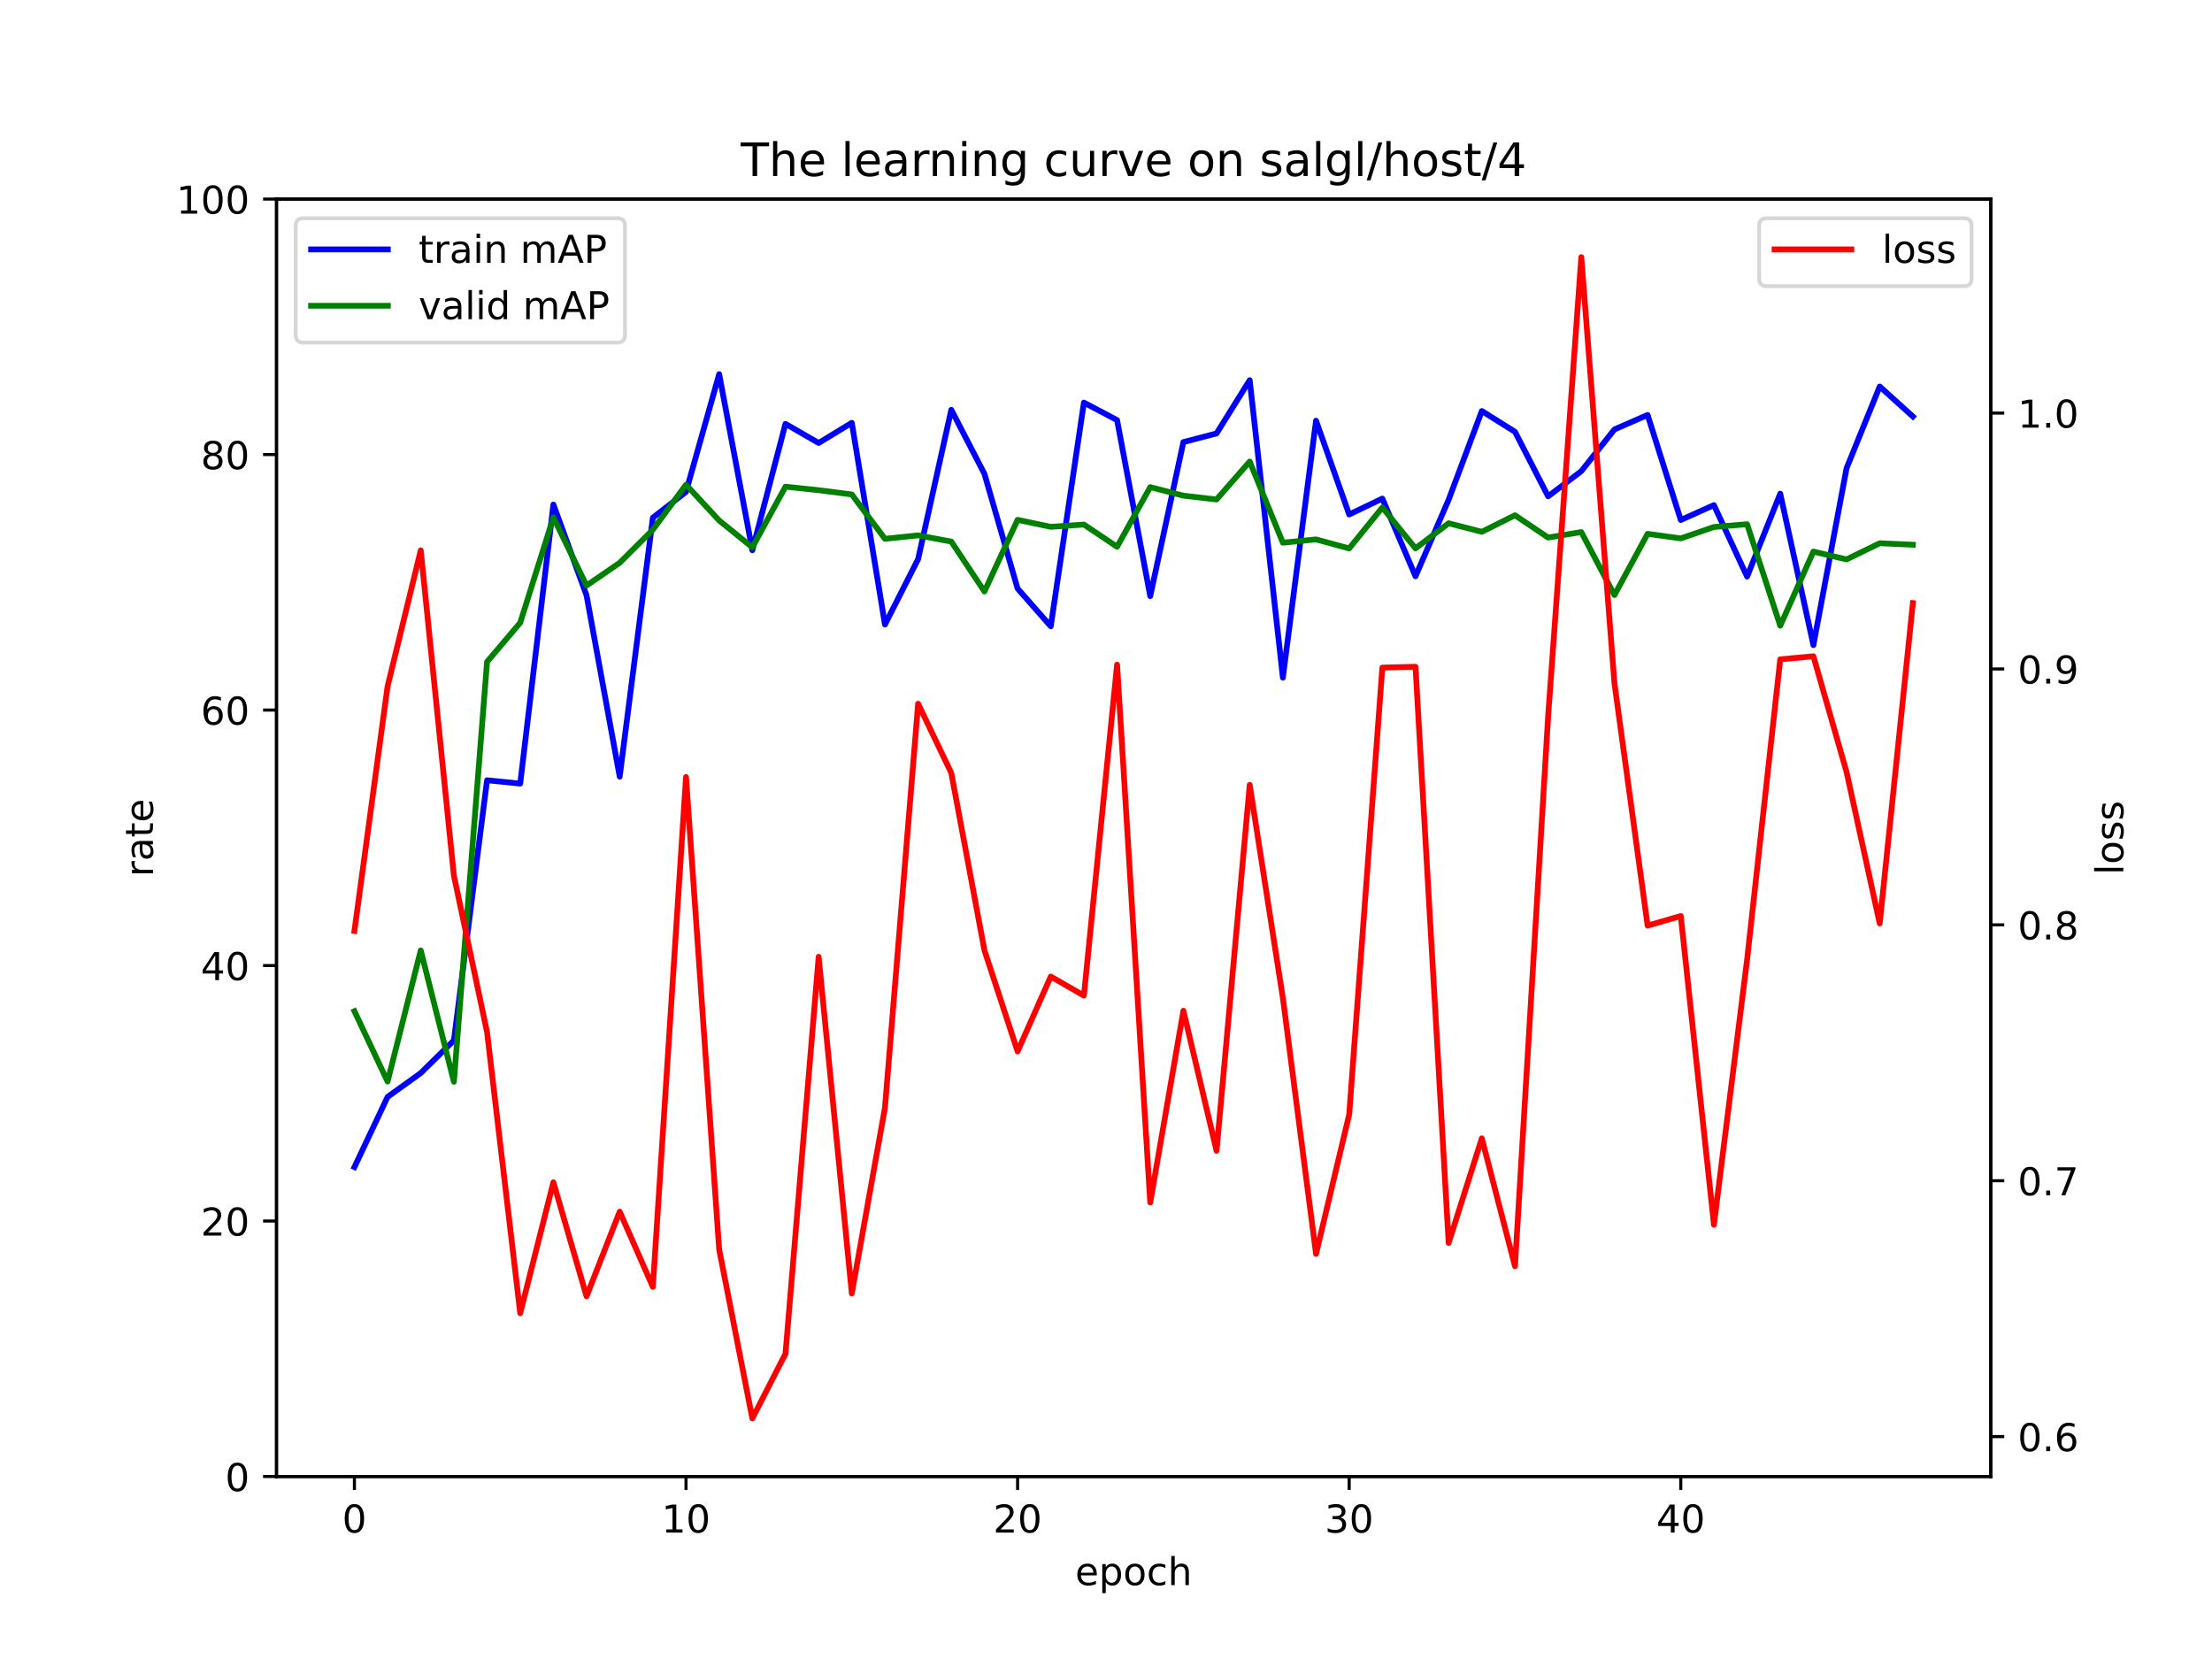
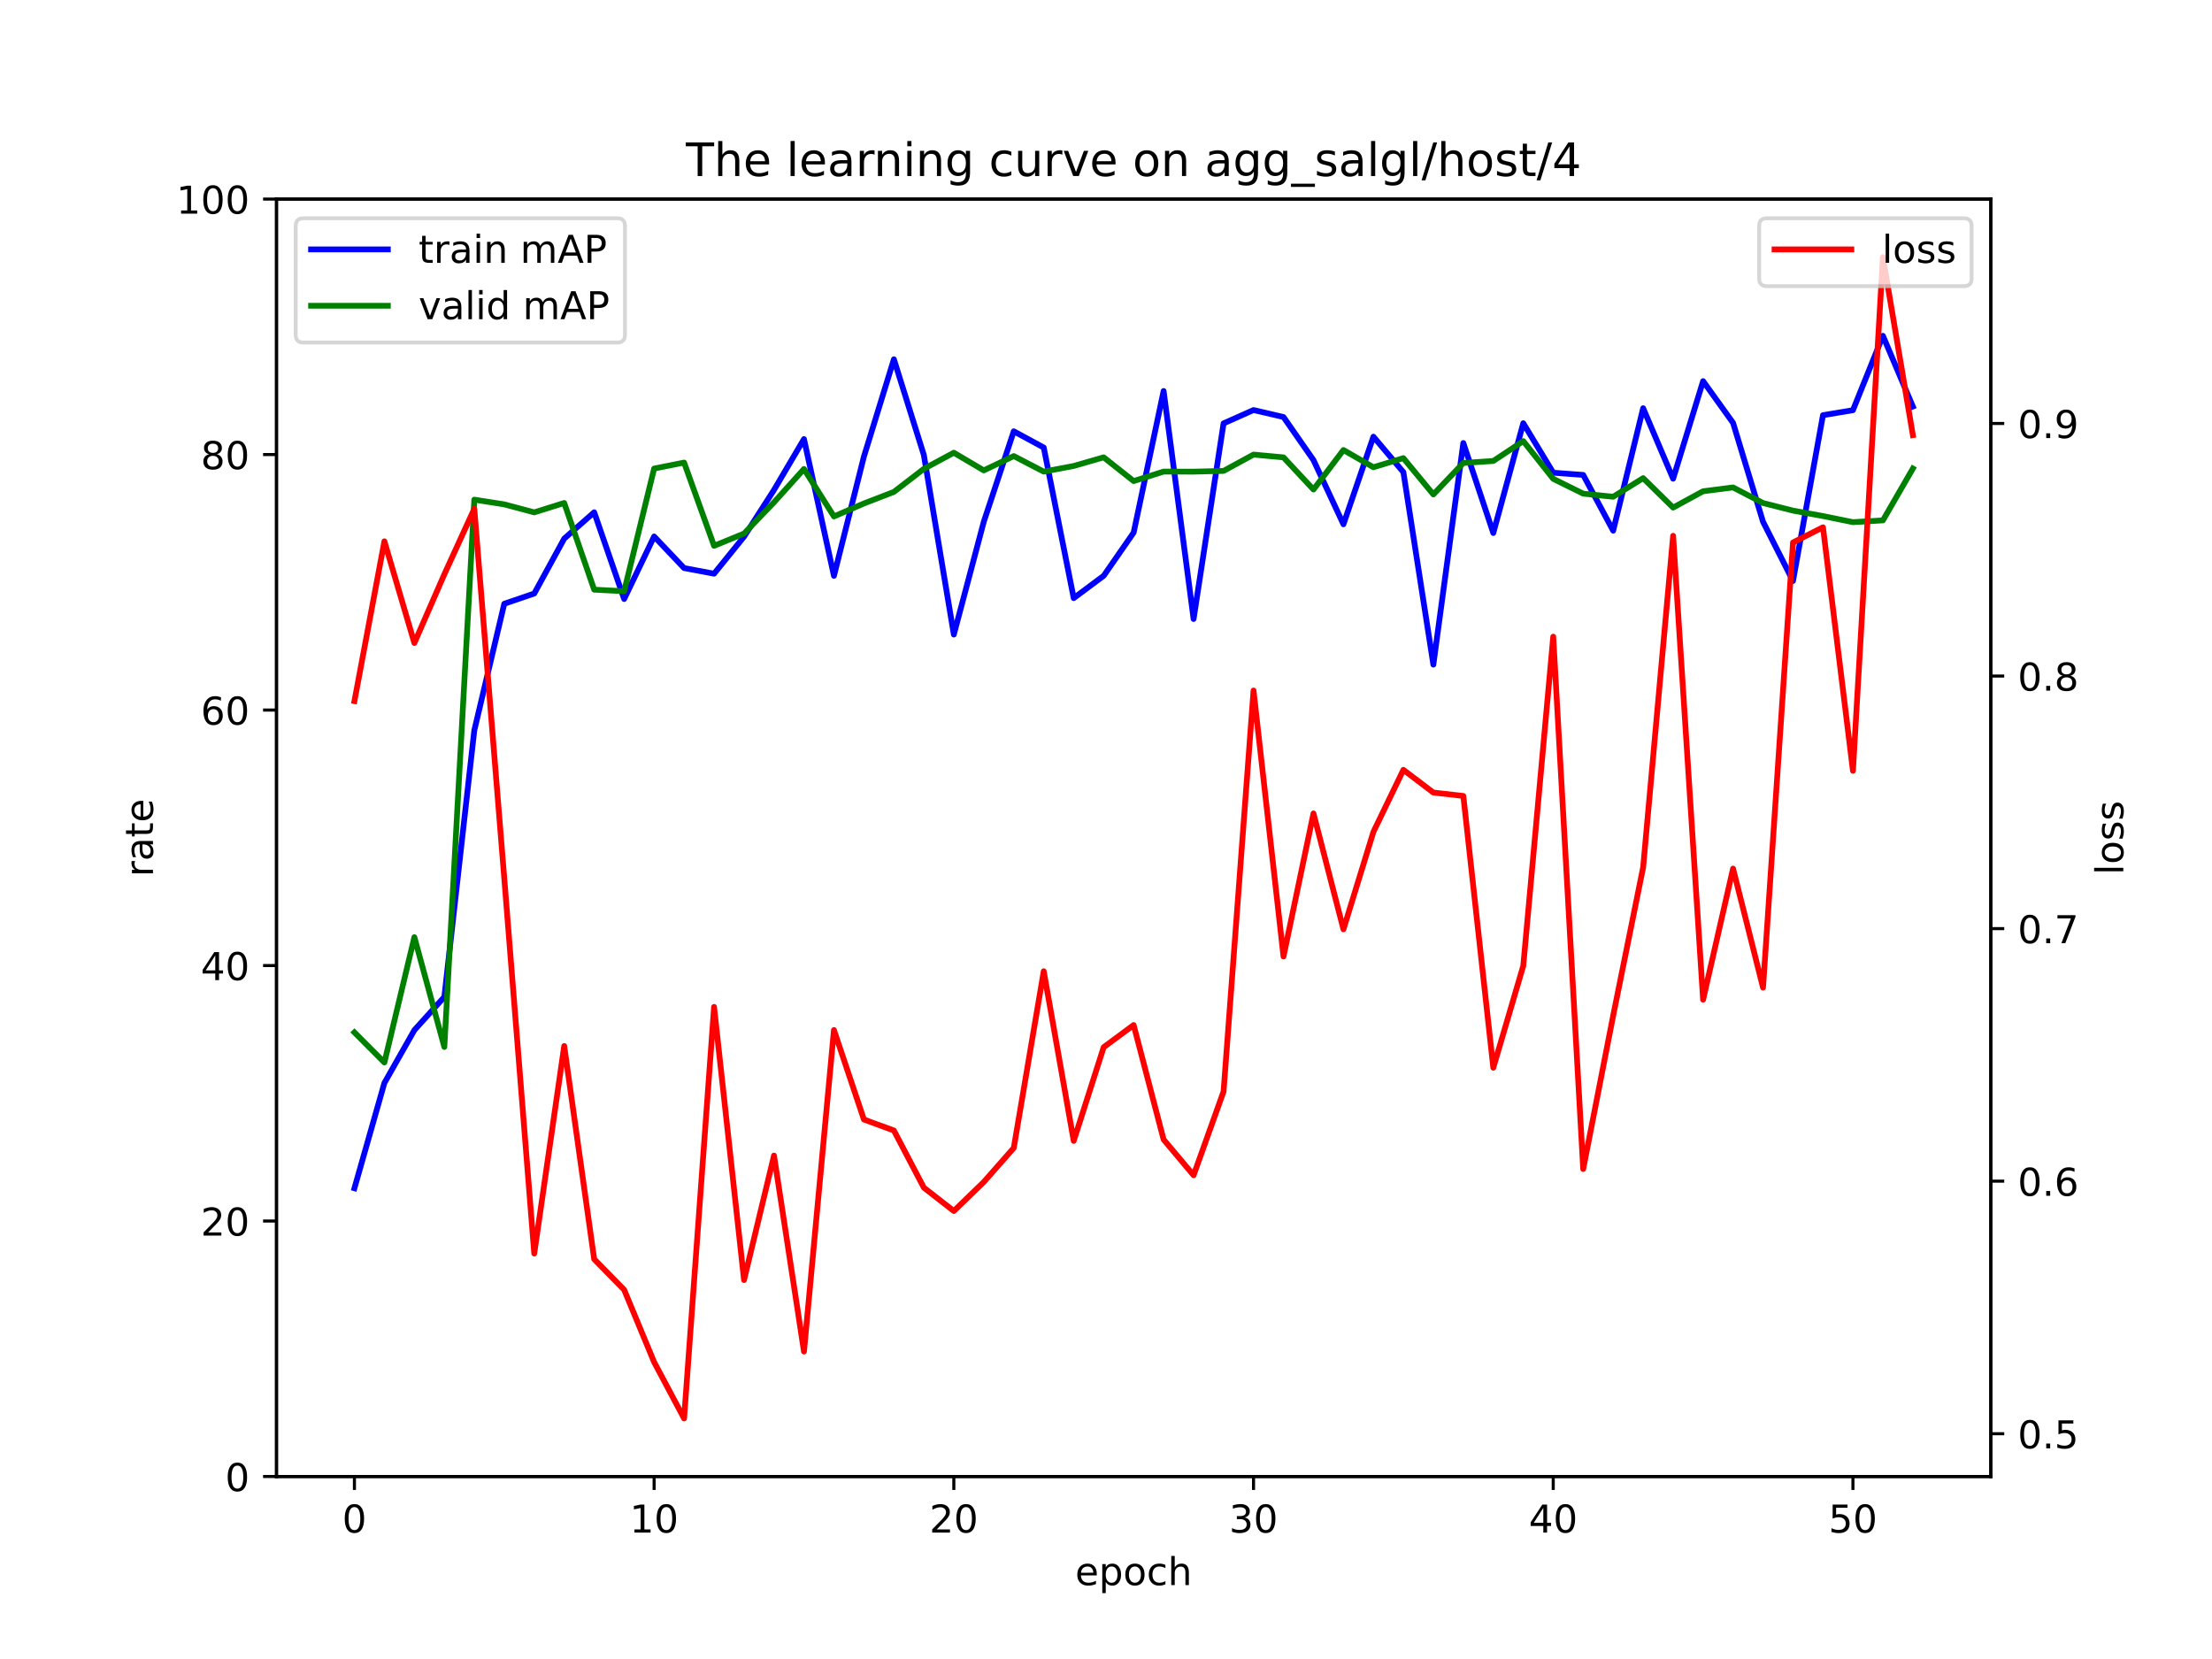
<svg xmlns="http://www.w3.org/2000/svg" xmlns:xlink="http://www.w3.org/1999/xlink" width="576pt" height="432pt" viewBox="0 0 576 432" version="1.1">
  <defs>
    <style type="text/css">*{stroke-linejoin: round; stroke-linecap: butt}</style>
  </defs>
  <g id="figure_1">
    <g id="patch_1">
      <path d="M 0 432  L 576 432  L 576 0  L 0 0  z " style="fill: #ffffff" />
    </g>
    <g id="axes_1">
      <g id="patch_2">
        <path d="M 72 384.48  L 518.4 384.48  L 518.4 51.84  L 72 51.84  z " style="fill: #ffffff" />
      </g>
      <g id="matplotlib.axis_1">
        <g id="xtick_1">
          <g id="line2d_1">
            <defs>
-               <path id="m170de4377d" d="M 0 0  L 0 3.5  " style="stroke: #000000; stroke-width: 0.8" />
-             </defs>
-             <g>
-               <use xlink:href="#m170de4377d" x="92.291" y="384.48" style="stroke: #000000; stroke-width: 0.8" />
+               <path id="mefab39e347" d="M 0 0  L 0 3.5  " style="stroke: #000000; stroke-width: 0.8" />
+             </defs>
+             <g>
+               <use xlink:href="#mefab39e347" x="92.291" y="384.48" style="stroke: #000000; stroke-width: 0.8" />
            </g>
          </g>
          <g id="text_1">
            <g transform="translate(89.10966 399.0784) scale(0.1 -0.1)">
              <defs>
                <path id="DejaVuSans-30" d="M 2034 4250  Q 1547 4250 1301 3770  Q 1056 3291 1056 2328  Q 1056 1369 1301 889  Q 1547 409 2034 409  Q 2525 409 2770 889  Q 3016 1369 3016 2328  Q 3016 3291 2770 3770  Q 2525 4250 2034 4250  z M 2034 4750  Q 2819 4750 3233 4129  Q 3647 3509 3647 2328  Q 3647 1150 3233 529  Q 2819 -91 2034 -91  Q 1250 -91 836 529  Q 422 1150 422 2328  Q 422 3509 836 4129  Q 1250 4750 2034 4750  z " transform="scale(0.015625)" />
              </defs>
              <use xlink:href="#DejaVuSans-30" />
            </g>
          </g>
        </g>
        <g id="xtick_2">
          <g id="line2d_2">
            <g>
-               <use xlink:href="#m170de4377d" x="178.635" y="384.48" style="stroke: #000000; stroke-width: 0.8" />
+               <use xlink:href="#mefab39e347" x="170.333" y="384.48" style="stroke: #000000; stroke-width: 0.8" />
            </g>
          </g>
          <g id="text_2">
-             <g transform="translate(172.2727 399.0784) scale(0.1 -0.1)">
+             <g transform="translate(163.9704 399.0784) scale(0.1 -0.1)">
              <defs>
                <path id="DejaVuSans-31" d="M 794 531  L 1825 531  L 1825 4091  L 703 3866  L 703 4441  L 1819 4666  L 2450 4666  L 2450 531  L 3481 531  L 3481 0  L 794 0  L 794 531  z " transform="scale(0.015625)" />
              </defs>
              <use xlink:href="#DejaVuSans-31" />
              <use xlink:href="#DejaVuSans-30" x="63.623" />
            </g>
          </g>
        </g>
        <g id="xtick_3">
          <g id="line2d_3">
            <g>
-               <use xlink:href="#m170de4377d" x="264.979" y="384.48" style="stroke: #000000; stroke-width: 0.8" />
+               <use xlink:href="#mefab39e347" x="248.375" y="384.48" style="stroke: #000000; stroke-width: 0.8" />
            </g>
          </g>
          <g id="text_3">
-             <g transform="translate(258.617 399.0784) scale(0.1 -0.1)">
+             <g transform="translate(242.0123 399.0784) scale(0.1 -0.1)">
              <defs>
                <path id="DejaVuSans-32" d="M 1228 531  L 3431 531  L 3431 0  L 469 0  L 469 531  Q 828 903 1448 1529  Q 2069 2156 2228 2338  Q 2531 2678 2651 2914  Q 2772 3150 2772 3378  Q 2772 3750 2511 3984  Q 2250 4219 1831 4219  Q 1534 4219 1204 4116  Q 875 4013 500 3803  L 500 4441  Q 881 4594 1212 4672  Q 1544 4750 1819 4750  Q 2544 4750 2975 4387  Q 3406 4025 3406 3419  Q 3406 3131 3298 2873  Q 3191 2616 2906 2266  Q 2828 2175 2409 1742  Q 1991 1309 1228 531  z " transform="scale(0.015625)" />
              </defs>
              <use xlink:href="#DejaVuSans-32" />
              <use xlink:href="#DejaVuSans-30" x="63.623" />
            </g>
          </g>
        </g>
        <g id="xtick_4">
          <g id="line2d_4">
            <g>
-               <use xlink:href="#m170de4377d" x="351.324" y="384.48" style="stroke: #000000; stroke-width: 0.8" />
+               <use xlink:href="#mefab39e347" x="326.417" y="384.48" style="stroke: #000000; stroke-width: 0.8" />
            </g>
          </g>
          <g id="text_4">
-             <g transform="translate(344.9613 399.0784) scale(0.1 -0.1)">
+             <g transform="translate(320.0543 399.0784) scale(0.1 -0.1)">
              <defs>
                <path id="DejaVuSans-33" d="M 2597 2516  Q 3050 2419 3304 2112  Q 3559 1806 3559 1356  Q 3559 666 3084 287  Q 2609 -91 1734 -91  Q 1441 -91 1130 -33  Q 819 25 488 141  L 488 750  Q 750 597 1062 519  Q 1375 441 1716 441  Q 2309 441 2620 675  Q 2931 909 2931 1356  Q 2931 1769 2642 2001  Q 2353 2234 1838 2234  L 1294 2234  L 1294 2753  L 1863 2753  Q 2328 2753 2575 2939  Q 2822 3125 2822 3475  Q 2822 3834 2567 4026  Q 2313 4219 1838 4219  Q 1578 4219 1281 4162  Q 984 4106 628 3988  L 628 4550  Q 988 4650 1302 4700  Q 1616 4750 1894 4750  Q 2613 4750 3031 4423  Q 3450 4097 3450 3541  Q 3450 3153 3228 2886  Q 3006 2619 2597 2516  z " transform="scale(0.015625)" />
              </defs>
              <use xlink:href="#DejaVuSans-33" />
              <use xlink:href="#DejaVuSans-30" x="63.623" />
            </g>
          </g>
        </g>
        <g id="xtick_5">
          <g id="line2d_5">
            <g>
-               <use xlink:href="#m170de4377d" x="437.668" y="384.48" style="stroke: #000000; stroke-width: 0.8" />
+               <use xlink:href="#mefab39e347" x="404.459" y="384.48" style="stroke: #000000; stroke-width: 0.8" />
            </g>
          </g>
          <g id="text_5">
-             <g transform="translate(431.3056 399.0784) scale(0.1 -0.1)">
+             <g transform="translate(398.0962 399.0784) scale(0.1 -0.1)">
              <defs>
                <path id="DejaVuSans-34" d="M 2419 4116  L 825 1625  L 2419 1625  L 2419 4116  z M 2253 4666  L 3047 4666  L 3047 1625  L 3713 1625  L 3713 1100  L 3047 1100  L 3047 0  L 2419 0  L 2419 1100  L 313 1100  L 313 1709  L 2253 4666  z " transform="scale(0.015625)" />
              </defs>
              <use xlink:href="#DejaVuSans-34" />
              <use xlink:href="#DejaVuSans-30" x="63.623" />
            </g>
          </g>
        </g>
-         <g id="text_6">
+         <g id="xtick_6">
+           <g id="line2d_6">
+             <g>
+               <use xlink:href="#mefab39e347" x="482.501" y="384.48" style="stroke: #000000; stroke-width: 0.8" />
+             </g>
+           </g>
+           <g id="text_6">
+             <g transform="translate(476.1382 399.0784) scale(0.1 -0.1)">
+               <defs>
+                 <path id="DejaVuSans-35" d="M 691 4666  L 3169 4666  L 3169 4134  L 1269 4134  L 1269 2991  Q 1406 3038 1543 3061  Q 1681 3084 1819 3084  Q 2600 3084 3056 2656  Q 3513 2228 3513 1497  Q 3513 744 3044 326  Q 2575 -91 1722 -91  Q 1428 -91 1123 -41  Q 819 9 494 109  L 494 744  Q 775 591 1075 516  Q 1375 441 1709 441  Q 2250 441 2565 725  Q 2881 1009 2881 1497  Q 2881 1984 2565 2268  Q 2250 2553 1709 2553  Q 1456 2553 1204 2497  Q 953 2441 691 2322  L 691 4666  z " transform="scale(0.015625)" />
+               </defs>
+               <use xlink:href="#DejaVuSans-35" />
+               <use xlink:href="#DejaVuSans-30" x="63.623" />
+             </g>
+           </g>
+         </g>
+         <g id="text_7">
          <g transform="translate(279.9719 412.7566) scale(0.1 -0.1)">
            <defs>
              <path id="DejaVuSans-65" d="M 3597 1894  L 3597 1613  L 953 1613  Q 991 1019 1311 708  Q 1631 397 2203 397  Q 2534 397 2845 478  Q 3156 559 3463 722  L 3463 178  Q 3153 47 2828 -22  Q 2503 -91 2169 -91  Q 1331 -91 842 396  Q 353 884 353 1716  Q 353 2575 817 3079  Q 1281 3584 2069 3584  Q 2775 3584 3186 3129  Q 3597 2675 3597 1894  z M 3022 2063  Q 3016 2534 2758 2815  Q 2500 3097 2075 3097  Q 1594 3097 1305 2825  Q 1016 2553 972 2059  L 3022 2063  z " transform="scale(0.015625)" />
              <path id="DejaVuSans-70" d="M 1159 525  L 1159 -1331  L 581 -1331  L 581 3500  L 1159 3500  L 1159 2969  Q 1341 3281 1617 3432  Q 1894 3584 2278 3584  Q 2916 3584 3314 3078  Q 3713 2572 3713 1747  Q 3713 922 3314 415  Q 2916 -91 2278 -91  Q 1894 -91 1617 61  Q 1341 213 1159 525  z M 3116 1747  Q 3116 2381 2855 2742  Q 2594 3103 2138 3103  Q 1681 3103 1420 2742  Q 1159 2381 1159 1747  Q 1159 1113 1420 752  Q 1681 391 2138 391  Q 2594 391 2855 752  Q 3116 1113 3116 1747  z " transform="scale(0.015625)" />
              <path id="DejaVuSans-6f" d="M 1959 3097  Q 1497 3097 1228 2736  Q 959 2375 959 1747  Q 959 1119 1226 758  Q 1494 397 1959 397  Q 2419 397 2687 759  Q 2956 1122 2956 1747  Q 2956 2369 2687 2733  Q 2419 3097 1959 3097  z M 1959 3584  Q 2709 3584 3137 3096  Q 3566 2609 3566 1747  Q 3566 888 3137 398  Q 2709 -91 1959 -91  Q 1206 -91 779 398  Q 353 888 353 1747  Q 353 2609 779 3096  Q 1206 3584 1959 3584  z " transform="scale(0.015625)" />
              <path id="DejaVuSans-63" d="M 3122 3366  L 3122 2828  Q 2878 2963 2633 3030  Q 2388 3097 2138 3097  Q 1578 3097 1268 2742  Q 959 2388 959 1747  Q 959 1106 1268 751  Q 1578 397 2138 397  Q 2388 397 2633 464  Q 2878 531 3122 666  L 3122 134  Q 2881 22 2623 -34  Q 2366 -91 2075 -91  Q 1284 -91 818 406  Q 353 903 353 1747  Q 353 2603 823 3093  Q 1294 3584 2113 3584  Q 2378 3584 2631 3529  Q 2884 3475 3122 3366  z " transform="scale(0.015625)" />
              <path id="DejaVuSans-68" d="M 3513 2113  L 3513 0  L 2938 0  L 2938 2094  Q 2938 2591 2744 2837  Q 2550 3084 2163 3084  Q 1697 3084 1428 2787  Q 1159 2491 1159 1978  L 1159 0  L 581 0  L 581 4863  L 1159 4863  L 1159 2956  Q 1366 3272 1645 3428  Q 1925 3584 2291 3584  Q 2894 3584 3203 3211  Q 3513 2838 3513 2113  z " transform="scale(0.015625)" />
            </defs>
            <use xlink:href="#DejaVuSans-65" />
            <use xlink:href="#DejaVuSans-70" x="61.523" />
            <use xlink:href="#DejaVuSans-6f" x="125" />
            <use xlink:href="#DejaVuSans-63" x="186.182" />
            <use xlink:href="#DejaVuSans-68" x="241.162" />
          </g>
        </g>
      </g>
      <g id="matplotlib.axis_2">
        <g id="ytick_1">
-           <g id="line2d_6">
-             <defs>
-               <path id="mcff411cd5b" d="M 0 0  L -3.5 0  " style="stroke: #000000; stroke-width: 0.8" />
-             </defs>
-             <g>
-               <use xlink:href="#mcff411cd5b" x="72" y="384.48" style="stroke: #000000; stroke-width: 0.8" />
-             </g>
-           </g>
-           <g id="text_7">
+           <g id="line2d_7">
+             <defs>
+               <path id="m7142cb81d9" d="M 0 0  L -3.5 0  " style="stroke: #000000; stroke-width: 0.8" />
+             </defs>
+             <g>
+               <use xlink:href="#m7142cb81d9" x="72" y="384.48" style="stroke: #000000; stroke-width: 0.8" />
+             </g>
+           </g>
+           <g id="text_8">
            <g transform="translate(58.6375 388.2792) scale(0.1 -0.1)">
              <use xlink:href="#DejaVuSans-30" />
            </g>
          </g>
        </g>
        <g id="ytick_2">
-           <g id="line2d_7">
-             <g>
-               <use xlink:href="#mcff411cd5b" x="72" y="317.952" style="stroke: #000000; stroke-width: 0.8" />
-             </g>
-           </g>
-           <g id="text_8">
+           <g id="line2d_8">
+             <g>
+               <use xlink:href="#m7142cb81d9" x="72" y="317.952" style="stroke: #000000; stroke-width: 0.8" />
+             </g>
+           </g>
+           <g id="text_9">
            <g transform="translate(52.275 321.7512) scale(0.1 -0.1)">
              <use xlink:href="#DejaVuSans-32" />
              <use xlink:href="#DejaVuSans-30" x="63.623" />
            </g>
          </g>
        </g>
        <g id="ytick_3">
-           <g id="line2d_8">
-             <g>
-               <use xlink:href="#mcff411cd5b" x="72" y="251.424" style="stroke: #000000; stroke-width: 0.8" />
-             </g>
-           </g>
-           <g id="text_9">
+           <g id="line2d_9">
+             <g>
+               <use xlink:href="#m7142cb81d9" x="72" y="251.424" style="stroke: #000000; stroke-width: 0.8" />
+             </g>
+           </g>
+           <g id="text_10">
            <g transform="translate(52.275 255.2232) scale(0.1 -0.1)">
              <use xlink:href="#DejaVuSans-34" />
              <use xlink:href="#DejaVuSans-30" x="63.623" />
            </g>
          </g>
        </g>
        <g id="ytick_4">
-           <g id="line2d_9">
-             <g>
-               <use xlink:href="#mcff411cd5b" x="72" y="184.896" style="stroke: #000000; stroke-width: 0.8" />
-             </g>
-           </g>
-           <g id="text_10">
+           <g id="line2d_10">
+             <g>
+               <use xlink:href="#m7142cb81d9" x="72" y="184.896" style="stroke: #000000; stroke-width: 0.8" />
+             </g>
+           </g>
+           <g id="text_11">
            <g transform="translate(52.275 188.6952) scale(0.1 -0.1)">
              <defs>
                <path id="DejaVuSans-36" d="M 2113 2584  Q 1688 2584 1439 2293  Q 1191 2003 1191 1497  Q 1191 994 1439 701  Q 1688 409 2113 409  Q 2538 409 2786 701  Q 3034 994 3034 1497  Q 3034 2003 2786 2293  Q 2538 2584 2113 2584  z M 3366 4563  L 3366 3988  Q 3128 4100 2886 4159  Q 2644 4219 2406 4219  Q 1781 4219 1451 3797  Q 1122 3375 1075 2522  Q 1259 2794 1537 2939  Q 1816 3084 2150 3084  Q 2853 3084 3261 2657  Q 3669 2231 3669 1497  Q 3669 778 3244 343  Q 2819 -91 2113 -91  Q 1303 -91 875 529  Q 447 1150 447 2328  Q 447 3434 972 4092  Q 1497 4750 2381 4750  Q 2619 4750 2861 4703  Q 3103 4656 3366 4563  z " transform="scale(0.015625)" />
              </defs>
              <use xlink:href="#DejaVuSans-36" />
              <use xlink:href="#DejaVuSans-30" x="63.623" />
            </g>
          </g>
        </g>
        <g id="ytick_5">
-           <g id="line2d_10">
-             <g>
-               <use xlink:href="#mcff411cd5b" x="72" y="118.368" style="stroke: #000000; stroke-width: 0.8" />
-             </g>
-           </g>
-           <g id="text_11">
+           <g id="line2d_11">
+             <g>
+               <use xlink:href="#m7142cb81d9" x="72" y="118.368" style="stroke: #000000; stroke-width: 0.8" />
+             </g>
+           </g>
+           <g id="text_12">
            <g transform="translate(52.275 122.1672) scale(0.1 -0.1)">
              <defs>
                <path id="DejaVuSans-38" d="M 2034 2216  Q 1584 2216 1326 1975  Q 1069 1734 1069 1313  Q 1069 891 1326 650  Q 1584 409 2034 409  Q 2484 409 2743 651  Q 3003 894 3003 1313  Q 3003 1734 2745 1975  Q 2488 2216 2034 2216  z M 1403 2484  Q 997 2584 770 2862  Q 544 3141 544 3541  Q 544 4100 942 4425  Q 1341 4750 2034 4750  Q 2731 4750 3128 4425  Q 3525 4100 3525 3541  Q 3525 3141 3298 2862  Q 3072 2584 2669 2484  Q 3125 2378 3379 2068  Q 3634 1759 3634 1313  Q 3634 634 3220 271  Q 2806 -91 2034 -91  Q 1263 -91 848 271  Q 434 634 434 1313  Q 434 1759 690 2068  Q 947 2378 1403 2484  z M 1172 3481  Q 1172 3119 1398 2916  Q 1625 2713 2034 2713  Q 2441 2713 2670 2916  Q 2900 3119 2900 3481  Q 2900 3844 2670 4047  Q 2441 4250 2034 4250  Q 1625 4250 1398 4047  Q 1172 3844 1172 3481  z " transform="scale(0.015625)" />
              </defs>
              <use xlink:href="#DejaVuSans-38" />
              <use xlink:href="#DejaVuSans-30" x="63.623" />
            </g>
          </g>
        </g>
        <g id="ytick_6">
-           <g id="line2d_11">
-             <g>
-               <use xlink:href="#mcff411cd5b" x="72" y="51.84" style="stroke: #000000; stroke-width: 0.8" />
-             </g>
-           </g>
-           <g id="text_12">
+           <g id="line2d_12">
+             <g>
+               <use xlink:href="#m7142cb81d9" x="72" y="51.84" style="stroke: #000000; stroke-width: 0.8" />
+             </g>
+           </g>
+           <g id="text_13">
            <g transform="translate(45.9125 55.63922) scale(0.1 -0.1)">
              <use xlink:href="#DejaVuSans-31" />
              <use xlink:href="#DejaVuSans-30" x="63.623" />
              <use xlink:href="#DejaVuSans-30" x="127.246" />
            </g>
          </g>
        </g>
-         <g id="text_13">
+         <g id="text_14">
          <g transform="translate(39.83281 228.3162) rotate(-90) scale(0.1 -0.1)">
            <defs>
              <path id="DejaVuSans-72" d="M 2631 2963  Q 2534 3019 2420 3045  Q 2306 3072 2169 3072  Q 1681 3072 1420 2755  Q 1159 2438 1159 1844  L 1159 0  L 581 0  L 581 3500  L 1159 3500  L 1159 2956  Q 1341 3275 1631 3429  Q 1922 3584 2338 3584  Q 2397 3584 2469 3576  Q 2541 3569 2628 3553  L 2631 2963  z " transform="scale(0.015625)" />
              <path id="DejaVuSans-61" d="M 2194 1759  Q 1497 1759 1228 1600  Q 959 1441 959 1056  Q 959 750 1161 570  Q 1363 391 1709 391  Q 2188 391 2477 730  Q 2766 1069 2766 1631  L 2766 1759  L 2194 1759  z M 3341 1997  L 3341 0  L 2766 0  L 2766 531  Q 2569 213 2275 61  Q 1981 -91 1556 -91  Q 1019 -91 701 211  Q 384 513 384 1019  Q 384 1609 779 1909  Q 1175 2209 1959 2209  L 2766 2209  L 2766 2266  Q 2766 2663 2505 2880  Q 2244 3097 1772 3097  Q 1472 3097 1187 3025  Q 903 2953 641 2809  L 641 3341  Q 956 3463 1253 3523  Q 1550 3584 1831 3584  Q 2591 3584 2966 3190  Q 3341 2797 3341 1997  z " transform="scale(0.015625)" />
              <path id="DejaVuSans-74" d="M 1172 4494  L 1172 3500  L 2356 3500  L 2356 3053  L 1172 3053  L 1172 1153  Q 1172 725 1289 603  Q 1406 481 1766 481  L 2356 481  L 2356 0  L 1766 0  Q 1100 0 847 248  Q 594 497 594 1153  L 594 3053  L 172 3053  L 172 3500  L 594 3500  L 594 4494  L 1172 4494  z " transform="scale(0.015625)" />
            </defs>
            <use xlink:href="#DejaVuSans-72" />
            <use xlink:href="#DejaVuSans-61" x="41.113" />
            <use xlink:href="#DejaVuSans-74" x="102.393" />
            <use xlink:href="#DejaVuSans-65" x="141.602" />
          </g>
        </g>
      </g>
-       <g id="line2d_12">
-         <path d="M 92.291 303.914  L 100.925 285.637  L 109.56 279.419  L 118.194 270.921  L 126.829 203.172  L 135.463 204.041  L 144.097 131.379  L 152.732 155.029  L 161.366 202.243  L 170.001 134.815  L 178.635 128.089  L 187.27 97.427  L 195.904 143.286  L 204.538 110.369  L 213.173 115.351  L 221.807 110.102  L 230.442 162.624  L 239.076 145.594  L 247.711 106.706  L 256.345 123.386  L 264.979 153.26  L 273.614 163.088  L 282.248 104.83  L 290.883 109.386  L 299.517 155.237  L 308.152 115.118  L 316.786 112.866  L 325.421 98.993  L 334.055 176.462  L 342.689 109.541  L 351.324 133.973  L 359.958 129.829  L 368.593 150.068  L 377.227 130.115  L 385.862 107.025  L 394.496 112.431  L 403.13 129.249  L 411.765 122.687  L 420.399 111.824  L 429.034 108.052  L 437.668 135.405  L 446.303 131.529  L 454.937 150.149  L 463.571 128.549  L 472.206 167.99  L 480.84 121.925  L 489.475 100.648  L 498.109 108.454  " clip-path="url(#p7d8b9d8cb1)" style="fill: none; stroke: #0000ff; stroke-width: 1.5; stroke-linecap: square" />
-       </g>
      <g id="line2d_13">
-         <path d="M 92.291 263.308  L 100.925 281.637  L 109.56 247.483  L 118.194 281.69  L 126.829 172.336  L 135.463 162.157  L 144.097 134.728  L 152.732 152.478  L 161.366 146.548  L 170.001 137.94  L 178.635 126.214  L 187.27 135.532  L 195.904 142.519  L 204.538 126.732  L 213.173 127.644  L 221.807 128.754  L 230.442 140.305  L 239.076 139.409  L 247.711 141.024  L 256.345 154.021  L 264.979 135.364  L 273.614 137.185  L 282.248 136.59  L 290.883 142.374  L 299.517 126.843  L 308.152 129.065  L 316.786 130.069  L 325.421 120.181  L 334.055 141.318  L 342.689 140.458  L 351.324 142.806  L 359.958 132.139  L 368.593 142.79  L 377.227 136.255  L 385.862 138.483  L 394.496 134.17  L 403.13 139.98  L 411.765 138.552  L 420.399 154.95  L 429.034 139.013  L 437.668 140.198  L 446.303 137.23  L 454.937 136.507  L 463.571 162.937  L 472.206 143.625  L 480.84 145.67  L 489.475 141.46  L 498.109 141.85  " clip-path="url(#p7d8b9d8cb1)" style="fill: none; stroke: #008000; stroke-width: 1.5; stroke-linecap: square" />
+         <path d="M 92.291 309.418  L 100.095 282.001  L 107.899 268.242  L 115.703 259.597  L 123.508 190.184  L 131.312 157.218  L 139.116 154.555  L 146.92 140.258  L 154.724 133.393  L 162.529 155.985  L 170.333 139.695  L 178.137 147.924  L 185.941 149.388  L 193.745 139.747  L 201.55 127.575  L 209.354 114.332  L 217.158 149.954  L 224.962 118.898  L 232.766 93.553  L 240.571 118.49  L 248.375 165.236  L 256.179 135.851  L 263.983 112.31  L 271.787 116.535  L 279.592 155.754  L 287.396 149.939  L 295.2 138.685  L 303.004 101.812  L 310.808 161.186  L 318.613 110.251  L 326.417 106.772  L 334.221 108.591  L 342.025 119.802  L 349.829 136.524  L 357.634 113.708  L 365.438 122.947  L 373.242 173.076  L 381.046 115.357  L 388.85 138.796  L 396.655 110.201  L 404.459 123.09  L 412.263 123.668  L 420.067 138.192  L 427.871 106.295  L 435.676 124.657  L 443.48 99.244  L 451.284 110.114  L 459.088 135.865  L 466.892 151.29  L 474.697 108.117  L 482.501 106.817  L 490.305 87.44  L 498.109 105.867  " clip-path="url(#pce8b16b837)" style="fill: none; stroke: #0000ff; stroke-width: 1.5; stroke-linecap: square" />
+       </g>
+       <g id="line2d_14">
+         <path d="M 92.291 268.833  L 100.095 276.667  L 107.899 244.036  L 115.703 272.627  L 123.508 130.109  L 131.312 131.333  L 139.116 133.418  L 146.92 130.973  L 154.724 153.548  L 162.529 153.95  L 170.333 122.014  L 178.137 120.453  L 185.941 142.131  L 193.745 138.931  L 201.55 130.799  L 209.354 122.122  L 217.158 134.479  L 224.962 131.102  L 232.766 128.091  L 240.571 122.084  L 248.375 117.886  L 256.179 122.487  L 263.983 118.757  L 271.787 122.81  L 279.592 121.338  L 287.396 119.086  L 295.2 125.265  L 303.004 122.805  L 310.808 122.816  L 318.613 122.624  L 326.417 118.373  L 334.221 119.098  L 342.025 127.471  L 349.829 117.183  L 357.634 121.67  L 365.438 119.299  L 373.242 128.748  L 381.046 120.557  L 388.85 120.038  L 396.655 114.857  L 404.459 124.685  L 412.263 128.544  L 420.067 129.357  L 427.871 124.502  L 435.676 132.174  L 443.48 127.924  L 451.284 126.927  L 459.088 130.983  L 466.892 132.965  L 474.697 134.374  L 482.501 135.97  L 490.305 135.504  L 498.109 122.005  " clip-path="url(#pce8b16b837)" style="fill: none; stroke: #008000; stroke-width: 1.5; stroke-linecap: square" />
      </g>
      <g id="patch_3">
        <path d="M 72 384.48  L 72 51.84  " style="fill: none; stroke: #000000; stroke-width: 0.8; stroke-linejoin: miter; stroke-linecap: square" />
      </g>
      <g id="patch_4">
        <path d="M 518.4 384.48  L 518.4 51.84  " style="fill: none; stroke: #000000; stroke-width: 0.8; stroke-linejoin: miter; stroke-linecap: square" />
      </g>
      <g id="patch_5">
        <path d="M 72 384.48  L 518.4 384.48  " style="fill: none; stroke: #000000; stroke-width: 0.8; stroke-linejoin: miter; stroke-linecap: square" />
      </g>
      <g id="patch_6">
        <path d="M 72 51.84  L 518.4 51.84  " style="fill: none; stroke: #000000; stroke-width: 0.8; stroke-linejoin: miter; stroke-linecap: square" />
      </g>
      <g id="legend_1">
        <g id="patch_7">
          <path d="M 79 89.196  L 160.741 89.196  Q 162.741 89.196 162.741 87.196  L 162.741 58.84  Q 162.741 56.84 160.741 56.84  L 79 56.84  Q 77 56.84 77 58.84  L 77 87.196  Q 77 89.196 79 89.196  z " style="fill: #ffffff; opacity: 0.8; stroke: #cccccc; stroke-linejoin: miter" />
        </g>
-         <g id="line2d_14">
+         <g id="line2d_15">
          <path d="M 81 64.938  L 91 64.938  L 101 64.938  " style="fill: none; stroke: #0000ff; stroke-width: 1.5; stroke-linecap: square" />
        </g>
-         <g id="text_14">
+         <g id="text_15">
          <g transform="translate(109 68.43844) scale(0.1 -0.1)">
            <defs>
              <path id="DejaVuSans-69" d="M 603 3500  L 1178 3500  L 1178 0  L 603 0  L 603 3500  z M 603 4863  L 1178 4863  L 1178 4134  L 603 4134  L 603 4863  z " transform="scale(0.015625)" />
              <path id="DejaVuSans-6e" d="M 3513 2113  L 3513 0  L 2938 0  L 2938 2094  Q 2938 2591 2744 2837  Q 2550 3084 2163 3084  Q 1697 3084 1428 2787  Q 1159 2491 1159 1978  L 1159 0  L 581 0  L 581 3500  L 1159 3500  L 1159 2956  Q 1366 3272 1645 3428  Q 1925 3584 2291 3584  Q 2894 3584 3203 3211  Q 3513 2838 3513 2113  z " transform="scale(0.015625)" />
              <path id="DejaVuSans-20" transform="scale(0.015625)" />
              <path id="DejaVuSans-6d" d="M 3328 2828  Q 3544 3216 3844 3400  Q 4144 3584 4550 3584  Q 5097 3584 5394 3201  Q 5691 2819 5691 2113  L 5691 0  L 5113 0  L 5113 2094  Q 5113 2597 4934 2840  Q 4756 3084 4391 3084  Q 3944 3084 3684 2787  Q 3425 2491 3425 1978  L 3425 0  L 2847 0  L 2847 2094  Q 2847 2600 2669 2842  Q 2491 3084 2119 3084  Q 1678 3084 1418 2786  Q 1159 2488 1159 1978  L 1159 0  L 581 0  L 581 3500  L 1159 3500  L 1159 2956  Q 1356 3278 1631 3431  Q 1906 3584 2284 3584  Q 2666 3584 2933 3390  Q 3200 3197 3328 2828  z " transform="scale(0.015625)" />
              <path id="DejaVuSans-41" d="M 2188 4044  L 1331 1722  L 3047 1722  L 2188 4044  z M 1831 4666  L 2547 4666  L 4325 0  L 3669 0  L 3244 1197  L 1141 1197  L 716 0  L 50 0  L 1831 4666  z " transform="scale(0.015625)" />
              <path id="DejaVuSans-50" d="M 1259 4147  L 1259 2394  L 2053 2394  Q 2494 2394 2734 2622  Q 2975 2850 2975 3272  Q 2975 3691 2734 3919  Q 2494 4147 2053 4147  L 1259 4147  z M 628 4666  L 2053 4666  Q 2838 4666 3239 4311  Q 3641 3956 3641 3272  Q 3641 2581 3239 2228  Q 2838 1875 2053 1875  L 1259 1875  L 1259 0  L 628 0  L 628 4666  z " transform="scale(0.015625)" />
            </defs>
            <use xlink:href="#DejaVuSans-74" />
            <use xlink:href="#DejaVuSans-72" x="39.209" />
            <use xlink:href="#DejaVuSans-61" x="80.322" />
            <use xlink:href="#DejaVuSans-69" x="141.602" />
            <use xlink:href="#DejaVuSans-6e" x="169.385" />
            <use xlink:href="#DejaVuSans-20" x="232.764" />
            <use xlink:href="#DejaVuSans-6d" x="264.551" />
            <use xlink:href="#DejaVuSans-41" x="361.963" />
            <use xlink:href="#DejaVuSans-50" x="430.371" />
          </g>
        </g>
-         <g id="line2d_15">
+         <g id="line2d_16">
          <path d="M 81 79.617  L 91 79.617  L 101 79.617  " style="fill: none; stroke: #008000; stroke-width: 1.5; stroke-linecap: square" />
        </g>
-         <g id="text_15">
+         <g id="text_16">
          <g transform="translate(109 83.11656) scale(0.1 -0.1)">
            <defs>
              <path id="DejaVuSans-76" d="M 191 3500  L 800 3500  L 1894 563  L 2988 3500  L 3597 3500  L 2284 0  L 1503 0  L 191 3500  z " transform="scale(0.015625)" />
              <path id="DejaVuSans-6c" d="M 603 4863  L 1178 4863  L 1178 0  L 603 0  L 603 4863  z " transform="scale(0.015625)" />
              <path id="DejaVuSans-64" d="M 2906 2969  L 2906 4863  L 3481 4863  L 3481 0  L 2906 0  L 2906 525  Q 2725 213 2448 61  Q 2172 -91 1784 -91  Q 1150 -91 751 415  Q 353 922 353 1747  Q 353 2572 751 3078  Q 1150 3584 1784 3584  Q 2172 3584 2448 3432  Q 2725 3281 2906 2969  z M 947 1747  Q 947 1113 1208 752  Q 1469 391 1925 391  Q 2381 391 2643 752  Q 2906 1113 2906 1747  Q 2906 2381 2643 2742  Q 2381 3103 1925 3103  Q 1469 3103 1208 2742  Q 947 2381 947 1747  z " transform="scale(0.015625)" />
            </defs>
            <use xlink:href="#DejaVuSans-76" />
            <use xlink:href="#DejaVuSans-61" x="59.18" />
            <use xlink:href="#DejaVuSans-6c" x="120.459" />
            <use xlink:href="#DejaVuSans-69" x="148.242" />
            <use xlink:href="#DejaVuSans-64" x="176.025" />
            <use xlink:href="#DejaVuSans-20" x="239.502" />
            <use xlink:href="#DejaVuSans-6d" x="271.289" />
            <use xlink:href="#DejaVuSans-41" x="368.701" />
            <use xlink:href="#DejaVuSans-50" x="437.109" />
          </g>
        </g>
      </g>
    </g>
    <g id="axes_2">
      <g id="matplotlib.axis_3">
        <g id="ytick_7">
-           <g id="line2d_16">
-             <defs>
-               <path id="m10a3013039" d="M 0 0  L 3.5 0  " style="stroke: #000000; stroke-width: 0.8" />
-             </defs>
-             <g>
-               <use xlink:href="#m10a3013039" x="518.4" y="374.085" style="stroke: #000000; stroke-width: 0.8" />
-             </g>
-           </g>
-           <g id="text_16">
-             <g transform="translate(525.4 377.8845) scale(0.1 -0.1)">
+           <g id="line2d_17">
+             <defs>
+               <path id="md2c5722a55" d="M 0 0  L 3.5 0  " style="stroke: #000000; stroke-width: 0.8" />
+             </defs>
+             <g>
+               <use xlink:href="#md2c5722a55" x="518.4" y="373.342" style="stroke: #000000; stroke-width: 0.8" />
+             </g>
+           </g>
+           <g id="text_17">
+             <g transform="translate(525.4 377.1413) scale(0.1 -0.1)">
              <defs>
                <path id="DejaVuSans-2e" d="M 684 794  L 1344 794  L 1344 0  L 684 0  L 684 794  z " transform="scale(0.015625)" />
              </defs>
+               <use xlink:href="#DejaVuSans-30" />
+               <use xlink:href="#DejaVuSans-2e" x="63.623" />
+               <use xlink:href="#DejaVuSans-35" x="95.41" />
+             </g>
+           </g>
+         </g>
+         <g id="ytick_8">
+           <g id="line2d_18">
+             <g>
+               <use xlink:href="#md2c5722a55" x="518.4" y="307.575" style="stroke: #000000; stroke-width: 0.8" />
+             </g>
+           </g>
+           <g id="text_18">
+             <g transform="translate(525.4 311.3746) scale(0.1 -0.1)">
              <use xlink:href="#DejaVuSans-30" />
              <use xlink:href="#DejaVuSans-2e" x="63.623" />
              <use xlink:href="#DejaVuSans-36" x="95.41" />
            </g>
          </g>
        </g>
-         <g id="ytick_8">
-           <g id="line2d_17">
-             <g>
-               <use xlink:href="#m10a3013039" x="518.4" y="307.455" style="stroke: #000000; stroke-width: 0.8" />
-             </g>
-           </g>
-           <g id="text_17">
-             <g transform="translate(525.4 311.2539) scale(0.1 -0.1)">
+         <g id="ytick_9">
+           <g id="line2d_19">
+             <g>
+               <use xlink:href="#md2c5722a55" x="518.4" y="241.809" style="stroke: #000000; stroke-width: 0.8" />
+             </g>
+           </g>
+           <g id="text_19">
+             <g transform="translate(525.4 245.6078) scale(0.1 -0.1)">
              <defs>
                <path id="DejaVuSans-37" d="M 525 4666  L 3525 4666  L 3525 4397  L 1831 0  L 1172 0  L 2766 4134  L 525 4134  L 525 4666  z " transform="scale(0.015625)" />
              </defs>
              <use xlink:href="#DejaVuSans-30" />
              <use xlink:href="#DejaVuSans-2e" x="63.623" />
              <use xlink:href="#DejaVuSans-37" x="95.41" />
            </g>
          </g>
        </g>
-         <g id="ytick_9">
-           <g id="line2d_18">
-             <g>
-               <use xlink:href="#m10a3013039" x="518.4" y="240.824" style="stroke: #000000; stroke-width: 0.8" />
-             </g>
-           </g>
-           <g id="text_18">
-             <g transform="translate(525.4 244.6232) scale(0.1 -0.1)">
+         <g id="ytick_10">
+           <g id="line2d_20">
+             <g>
+               <use xlink:href="#md2c5722a55" x="518.4" y="176.042" style="stroke: #000000; stroke-width: 0.8" />
+             </g>
+           </g>
+           <g id="text_20">
+             <g transform="translate(525.4 179.8411) scale(0.1 -0.1)">
              <use xlink:href="#DejaVuSans-30" />
              <use xlink:href="#DejaVuSans-2e" x="63.623" />
              <use xlink:href="#DejaVuSans-38" x="95.41" />
            </g>
          </g>
        </g>
-         <g id="ytick_10">
-           <g id="line2d_19">
-             <g>
-               <use xlink:href="#m10a3013039" x="518.4" y="174.193" style="stroke: #000000; stroke-width: 0.8" />
-             </g>
-           </g>
-           <g id="text_19">
-             <g transform="translate(525.4 177.9926) scale(0.1 -0.1)">
+         <g id="ytick_11">
+           <g id="line2d_21">
+             <g>
+               <use xlink:href="#md2c5722a55" x="518.4" y="110.275" style="stroke: #000000; stroke-width: 0.8" />
+             </g>
+           </g>
+           <g id="text_21">
+             <g transform="translate(525.4 114.0744) scale(0.1 -0.1)">
              <defs>
                <path id="DejaVuSans-39" d="M 703 97  L 703 672  Q 941 559 1184 500  Q 1428 441 1663 441  Q 2288 441 2617 861  Q 2947 1281 2994 2138  Q 2813 1869 2534 1725  Q 2256 1581 1919 1581  Q 1219 1581 811 2004  Q 403 2428 403 3163  Q 403 3881 828 4315  Q 1253 4750 1959 4750  Q 2769 4750 3195 4129  Q 3622 3509 3622 2328  Q 3622 1225 3098 567  Q 2575 -91 1691 -91  Q 1453 -91 1209 -44  Q 966 3 703 97  z M 1959 2075  Q 2384 2075 2632 2365  Q 2881 2656 2881 3163  Q 2881 3666 2632 3958  Q 2384 4250 1959 4250  Q 1534 4250 1286 3958  Q 1038 3666 1038 3163  Q 1038 2656 1286 2365  Q 1534 2075 1959 2075  z " transform="scale(0.015625)" />
              </defs>
              <use xlink:href="#DejaVuSans-30" />
              <use xlink:href="#DejaVuSans-2e" x="63.623" />
              <use xlink:href="#DejaVuSans-39" x="95.41" />
            </g>
          </g>
        </g>
-         <g id="ytick_11">
-           <g id="line2d_20">
-             <g>
-               <use xlink:href="#m10a3013039" x="518.4" y="107.563" style="stroke: #000000; stroke-width: 0.8" />
-             </g>
-           </g>
-           <g id="text_20">
-             <g transform="translate(525.4 111.3619) scale(0.1 -0.1)">
-               <use xlink:href="#DejaVuSans-31" />
-               <use xlink:href="#DejaVuSans-2e" x="63.623" />
-               <use xlink:href="#DejaVuSans-30" x="95.41" />
-             </g>
-           </g>
-         </g>
-         <g id="text_21">
+         <g id="text_22">
          <g transform="translate(552.9016 227.8178) rotate(-90) scale(0.1 -0.1)">
            <defs>
              <path id="DejaVuSans-73" d="M 2834 3397  L 2834 2853  Q 2591 2978 2328 3040  Q 2066 3103 1784 3103  Q 1356 3103 1142 2972  Q 928 2841 928 2578  Q 928 2378 1081 2264  Q 1234 2150 1697 2047  L 1894 2003  Q 2506 1872 2764 1633  Q 3022 1394 3022 966  Q 3022 478 2636 193  Q 2250 -91 1575 -91  Q 1294 -91 989 -36  Q 684 19 347 128  L 347 722  Q 666 556 975 473  Q 1284 391 1588 391  Q 1994 391 2212 530  Q 2431 669 2431 922  Q 2431 1156 2273 1281  Q 2116 1406 1581 1522  L 1381 1569  Q 847 1681 609 1914  Q 372 2147 372 2553  Q 372 3047 722 3315  Q 1072 3584 1716 3584  Q 2034 3584 2315 3537  Q 2597 3491 2834 3397  z " transform="scale(0.015625)" />
            </defs>
            <use xlink:href="#DejaVuSans-6c" />
            <use xlink:href="#DejaVuSans-6f" x="27.783" />
            <use xlink:href="#DejaVuSans-73" x="88.965" />
            <use xlink:href="#DejaVuSans-73" x="141.064" />
          </g>
        </g>
      </g>
-       <g id="line2d_21">
-         <path d="M 92.291 242.417  L 100.925 178.704  L 109.56 143.305  L 118.194 228.011  L 126.829 268.766  L 135.463 341.947  L 144.097 307.857  L 152.732 337.552  L 161.366 315.508  L 170.001 335.109  L 178.635 202.316  L 187.27 325.368  L 195.904 369.36  L 204.538 352.503  L 213.173 249.15  L 221.807 336.824  L 230.442 288.421  L 239.076 183.248  L 247.711 201.27  L 256.345 247.453  L 264.979 273.786  L 273.614 254.287  L 282.248 259.258  L 290.883 173.082  L 299.517 313.124  L 308.152 263.185  L 316.786 299.668  L 325.421 204.384  L 334.055 259.861  L 342.689 326.515  L 351.324 290.224  L 359.958 173.838  L 368.593 173.625  L 377.227 323.656  L 385.862 296.422  L 394.496 329.719  L 403.13 186.534  L 411.765 66.96  L 420.399 177.906  L 429.034 241.027  L 437.668 238.527  L 446.303 318.918  L 454.937 249.915  L 463.571 171.695  L 472.206 170.889  L 480.84 201.025  L 489.475 240.465  L 498.109 157.047  " clip-path="url(#p7d8b9d8cb1)" style="fill: none; stroke: #ff0000; stroke-width: 1.5; stroke-linecap: square" />
+       <g id="line2d_22">
+         <path d="M 92.291 182.571  L 100.095 140.954  L 107.899 167.437  L 115.703 149.553  L 123.508 132.483  L 131.312 228.72  L 139.116 326.421  L 146.92 272.372  L 154.724 327.882  L 162.529 335.859  L 170.333 354.691  L 178.137 369.36  L 185.941 262.191  L 193.745 333.318  L 201.55 300.902  L 209.354 351.938  L 217.158 268.222  L 224.962 291.516  L 232.766 294.379  L 240.571 309.263  L 248.375 315.343  L 256.179 307.787  L 263.983 298.921  L 271.787 252.905  L 279.592 297.086  L 287.396 272.688  L 295.2 266.919  L 303.004 296.735  L 310.808 306.033  L 318.613 284.24  L 326.417 179.815  L 334.221 249.078  L 342.025 211.812  L 349.829 241.989  L 357.634 216.62  L 365.438 200.463  L 373.242 206.378  L 381.046 207.264  L 388.85 278.034  L 396.655 251.51  L 404.459 165.789  L 412.263 304.41  L 420.067 264.47  L 427.871 225.867  L 435.676 139.524  L 443.48 260.315  L 451.284 226.178  L 459.088 257.169  L 466.892 141.258  L 474.697 137.303  L 482.501 200.719  L 490.305 66.96  L 498.109 113.305  " clip-path="url(#pce8b16b837)" style="fill: none; stroke: #ff0000; stroke-width: 1.5; stroke-linecap: square" />
      </g>
      <g id="patch_8">
        <path d="M 72 384.48  L 72 51.84  " style="fill: none; stroke: #000000; stroke-width: 0.8; stroke-linejoin: miter; stroke-linecap: square" />
      </g>
      <g id="patch_9">
        <path d="M 518.4 384.48  L 518.4 51.84  " style="fill: none; stroke: #000000; stroke-width: 0.8; stroke-linejoin: miter; stroke-linecap: square" />
      </g>
      <g id="patch_10">
        <path d="M 72 384.48  L 518.4 384.48  " style="fill: none; stroke: #000000; stroke-width: 0.8; stroke-linejoin: miter; stroke-linecap: square" />
      </g>
      <g id="patch_11">
        <path d="M 72 51.84  L 518.4 51.84  " style="fill: none; stroke: #000000; stroke-width: 0.8; stroke-linejoin: miter; stroke-linecap: square" />
      </g>
-       <g id="text_22">
-         <g transform="translate(192.8934 45.84) scale(0.12 -0.12)">
+       <g id="text_23">
+         <g transform="translate(178.5984 45.84) scale(0.12 -0.12)">
          <defs>
            <path id="DejaVuSans-54" d="M -19 4666  L 3928 4666  L 3928 4134  L 2272 4134  L 2272 0  L 1638 0  L 1638 4134  L -19 4134  L -19 4666  z " transform="scale(0.015625)" />
            <path id="DejaVuSans-67" d="M 2906 1791  Q 2906 2416 2648 2759  Q 2391 3103 1925 3103  Q 1463 3103 1205 2759  Q 947 2416 947 1791  Q 947 1169 1205 825  Q 1463 481 1925 481  Q 2391 481 2648 825  Q 2906 1169 2906 1791  z M 3481 434  Q 3481 -459 3084 -895  Q 2688 -1331 1869 -1331  Q 1566 -1331 1297 -1286  Q 1028 -1241 775 -1147  L 775 -588  Q 1028 -725 1275 -790  Q 1522 -856 1778 -856  Q 2344 -856 2625 -561  Q 2906 -266 2906 331  L 2906 616  Q 2728 306 2450 153  Q 2172 0 1784 0  Q 1141 0 747 490  Q 353 981 353 1791  Q 353 2603 747 3093  Q 1141 3584 1784 3584  Q 2172 3584 2450 3431  Q 2728 3278 2906 2969  L 2906 3500  L 3481 3500  L 3481 434  z " transform="scale(0.015625)" />
            <path id="DejaVuSans-75" d="M 544 1381  L 544 3500  L 1119 3500  L 1119 1403  Q 1119 906 1312 657  Q 1506 409 1894 409  Q 2359 409 2629 706  Q 2900 1003 2900 1516  L 2900 3500  L 3475 3500  L 3475 0  L 2900 0  L 2900 538  Q 2691 219 2414 64  Q 2138 -91 1772 -91  Q 1169 -91 856 284  Q 544 659 544 1381  z M 1991 3584  L 1991 3584  z " transform="scale(0.015625)" />
+             <path id="DejaVuSans-5f" d="M 3263 -1063  L 3263 -1509  L -63 -1509  L -63 -1063  L 3263 -1063  z " transform="scale(0.015625)" />
            <path id="DejaVuSans-2f" d="M 1625 4666  L 2156 4666  L 531 -594  L 0 -594  L 1625 4666  z " transform="scale(0.015625)" />
          </defs>
          <use xlink:href="#DejaVuSans-54" />
          <use xlink:href="#DejaVuSans-68" x="61.084" />
          <use xlink:href="#DejaVuSans-65" x="124.463" />
          <use xlink:href="#DejaVuSans-20" x="185.986" />
          <use xlink:href="#DejaVuSans-6c" x="217.773" />
          <use xlink:href="#DejaVuSans-65" x="245.557" />
          <use xlink:href="#DejaVuSans-61" x="307.08" />
          <use xlink:href="#DejaVuSans-72" x="368.359" />
          <use xlink:href="#DejaVuSans-6e" x="407.723" />
          <use xlink:href="#DejaVuSans-69" x="471.102" />
          <use xlink:href="#DejaVuSans-6e" x="498.885" />
          <use xlink:href="#DejaVuSans-67" x="562.264" />
          <use xlink:href="#DejaVuSans-20" x="625.74" />
          <use xlink:href="#DejaVuSans-63" x="657.527" />
          <use xlink:href="#DejaVuSans-75" x="712.508" />
          <use xlink:href="#DejaVuSans-72" x="775.887" />
          <use xlink:href="#DejaVuSans-76" x="817" />
          <use xlink:href="#DejaVuSans-65" x="876.18" />
          <use xlink:href="#DejaVuSans-20" x="937.703" />
          <use xlink:href="#DejaVuSans-6f" x="969.49" />
          <use xlink:href="#DejaVuSans-6e" x="1030.672" />
          <use xlink:href="#DejaVuSans-20" x="1094.051" />
-           <use xlink:href="#DejaVuSans-73" x="1125.838" />
-           <use xlink:href="#DejaVuSans-61" x="1177.938" />
-           <use xlink:href="#DejaVuSans-6c" x="1239.217" />
-           <use xlink:href="#DejaVuSans-67" x="1267" />
-           <use xlink:href="#DejaVuSans-6c" x="1330.477" />
-           <use xlink:href="#DejaVuSans-2f" x="1358.26" />
-           <use xlink:href="#DejaVuSans-68" x="1391.951" />
-           <use xlink:href="#DejaVuSans-6f" x="1455.33" />
-           <use xlink:href="#DejaVuSans-73" x="1516.512" />
-           <use xlink:href="#DejaVuSans-74" x="1568.611" />
-           <use xlink:href="#DejaVuSans-2f" x="1607.82" />
-           <use xlink:href="#DejaVuSans-34" x="1641.512" />
+           <use xlink:href="#DejaVuSans-61" x="1125.838" />
+           <use xlink:href="#DejaVuSans-67" x="1187.117" />
+           <use xlink:href="#DejaVuSans-67" x="1250.594" />
+           <use xlink:href="#DejaVuSans-5f" x="1314.07" />
+           <use xlink:href="#DejaVuSans-73" x="1364.07" />
+           <use xlink:href="#DejaVuSans-61" x="1416.17" />
+           <use xlink:href="#DejaVuSans-6c" x="1477.449" />
+           <use xlink:href="#DejaVuSans-67" x="1505.232" />
+           <use xlink:href="#DejaVuSans-6c" x="1568.709" />
+           <use xlink:href="#DejaVuSans-2f" x="1596.492" />
+           <use xlink:href="#DejaVuSans-68" x="1630.184" />
+           <use xlink:href="#DejaVuSans-6f" x="1693.562" />
+           <use xlink:href="#DejaVuSans-73" x="1754.744" />
+           <use xlink:href="#DejaVuSans-74" x="1806.844" />
+           <use xlink:href="#DejaVuSans-2f" x="1846.053" />
+           <use xlink:href="#DejaVuSans-34" x="1879.744" />
        </g>
      </g>
      <g id="legend_2">
        <g id="patch_12">
          <path d="M 460.084 74.518  L 511.4 74.518  Q 513.4 74.518 513.4 72.518  L 513.4 58.84  Q 513.4 56.84 511.4 56.84  L 460.084 56.84  Q 458.084 56.84 458.084 58.84  L 458.084 72.518  Q 458.084 74.518 460.084 74.518  z " style="fill: #ffffff; opacity: 0.8; stroke: #cccccc; stroke-linejoin: miter" />
        </g>
-         <g id="line2d_22">
+         <g id="line2d_23">
          <path d="M 462.084 64.938  L 472.084 64.938  L 482.084 64.938  " style="fill: none; stroke: #ff0000; stroke-width: 1.5; stroke-linecap: square" />
        </g>
-         <g id="text_23">
+         <g id="text_24">
          <g transform="translate(490.0844 68.43844) scale(0.1 -0.1)">
            <use xlink:href="#DejaVuSans-6c" />
            <use xlink:href="#DejaVuSans-6f" x="27.783" />
            <use xlink:href="#DejaVuSans-73" x="88.965" />
            <use xlink:href="#DejaVuSans-73" x="141.064" />
          </g>
        </g>
      </g>
    </g>
  </g>
  <defs>
-     <clipPath id="p7d8b9d8cb1">
+     <clipPath id="pce8b16b837">
      <rect x="72" y="51.84" width="446.4" height="332.64" />
    </clipPath>
  </defs>
</svg>
